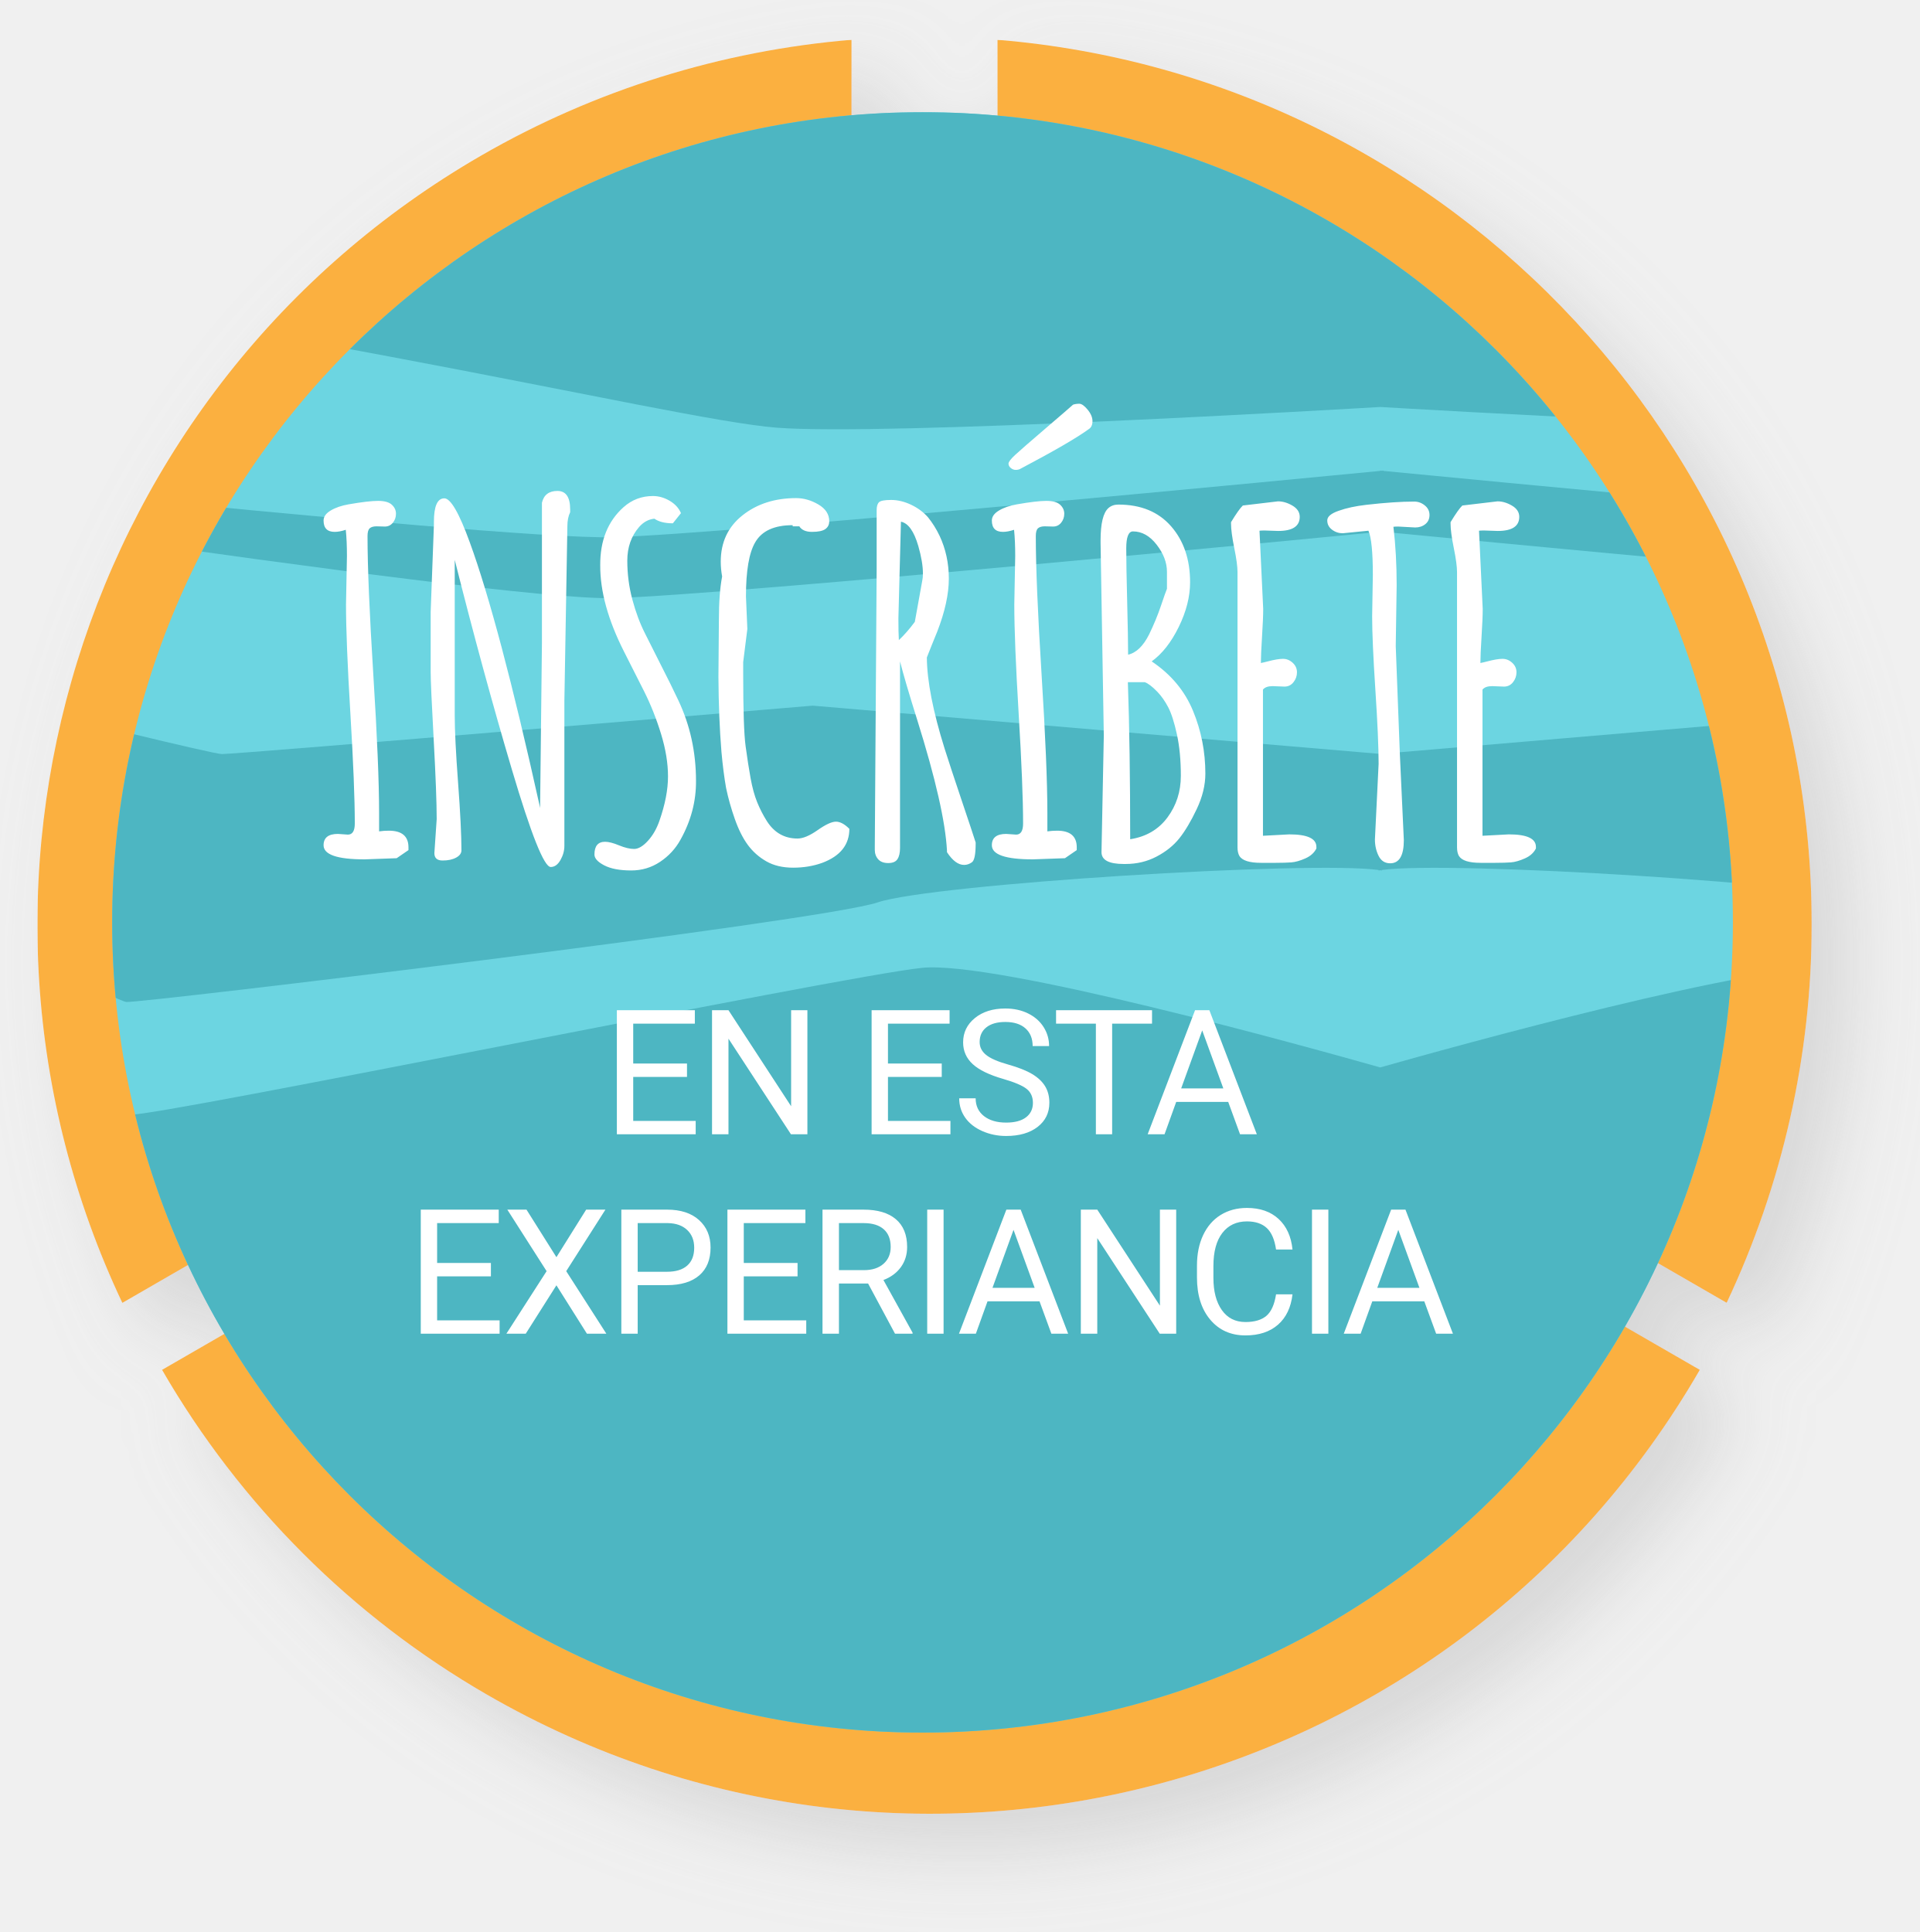
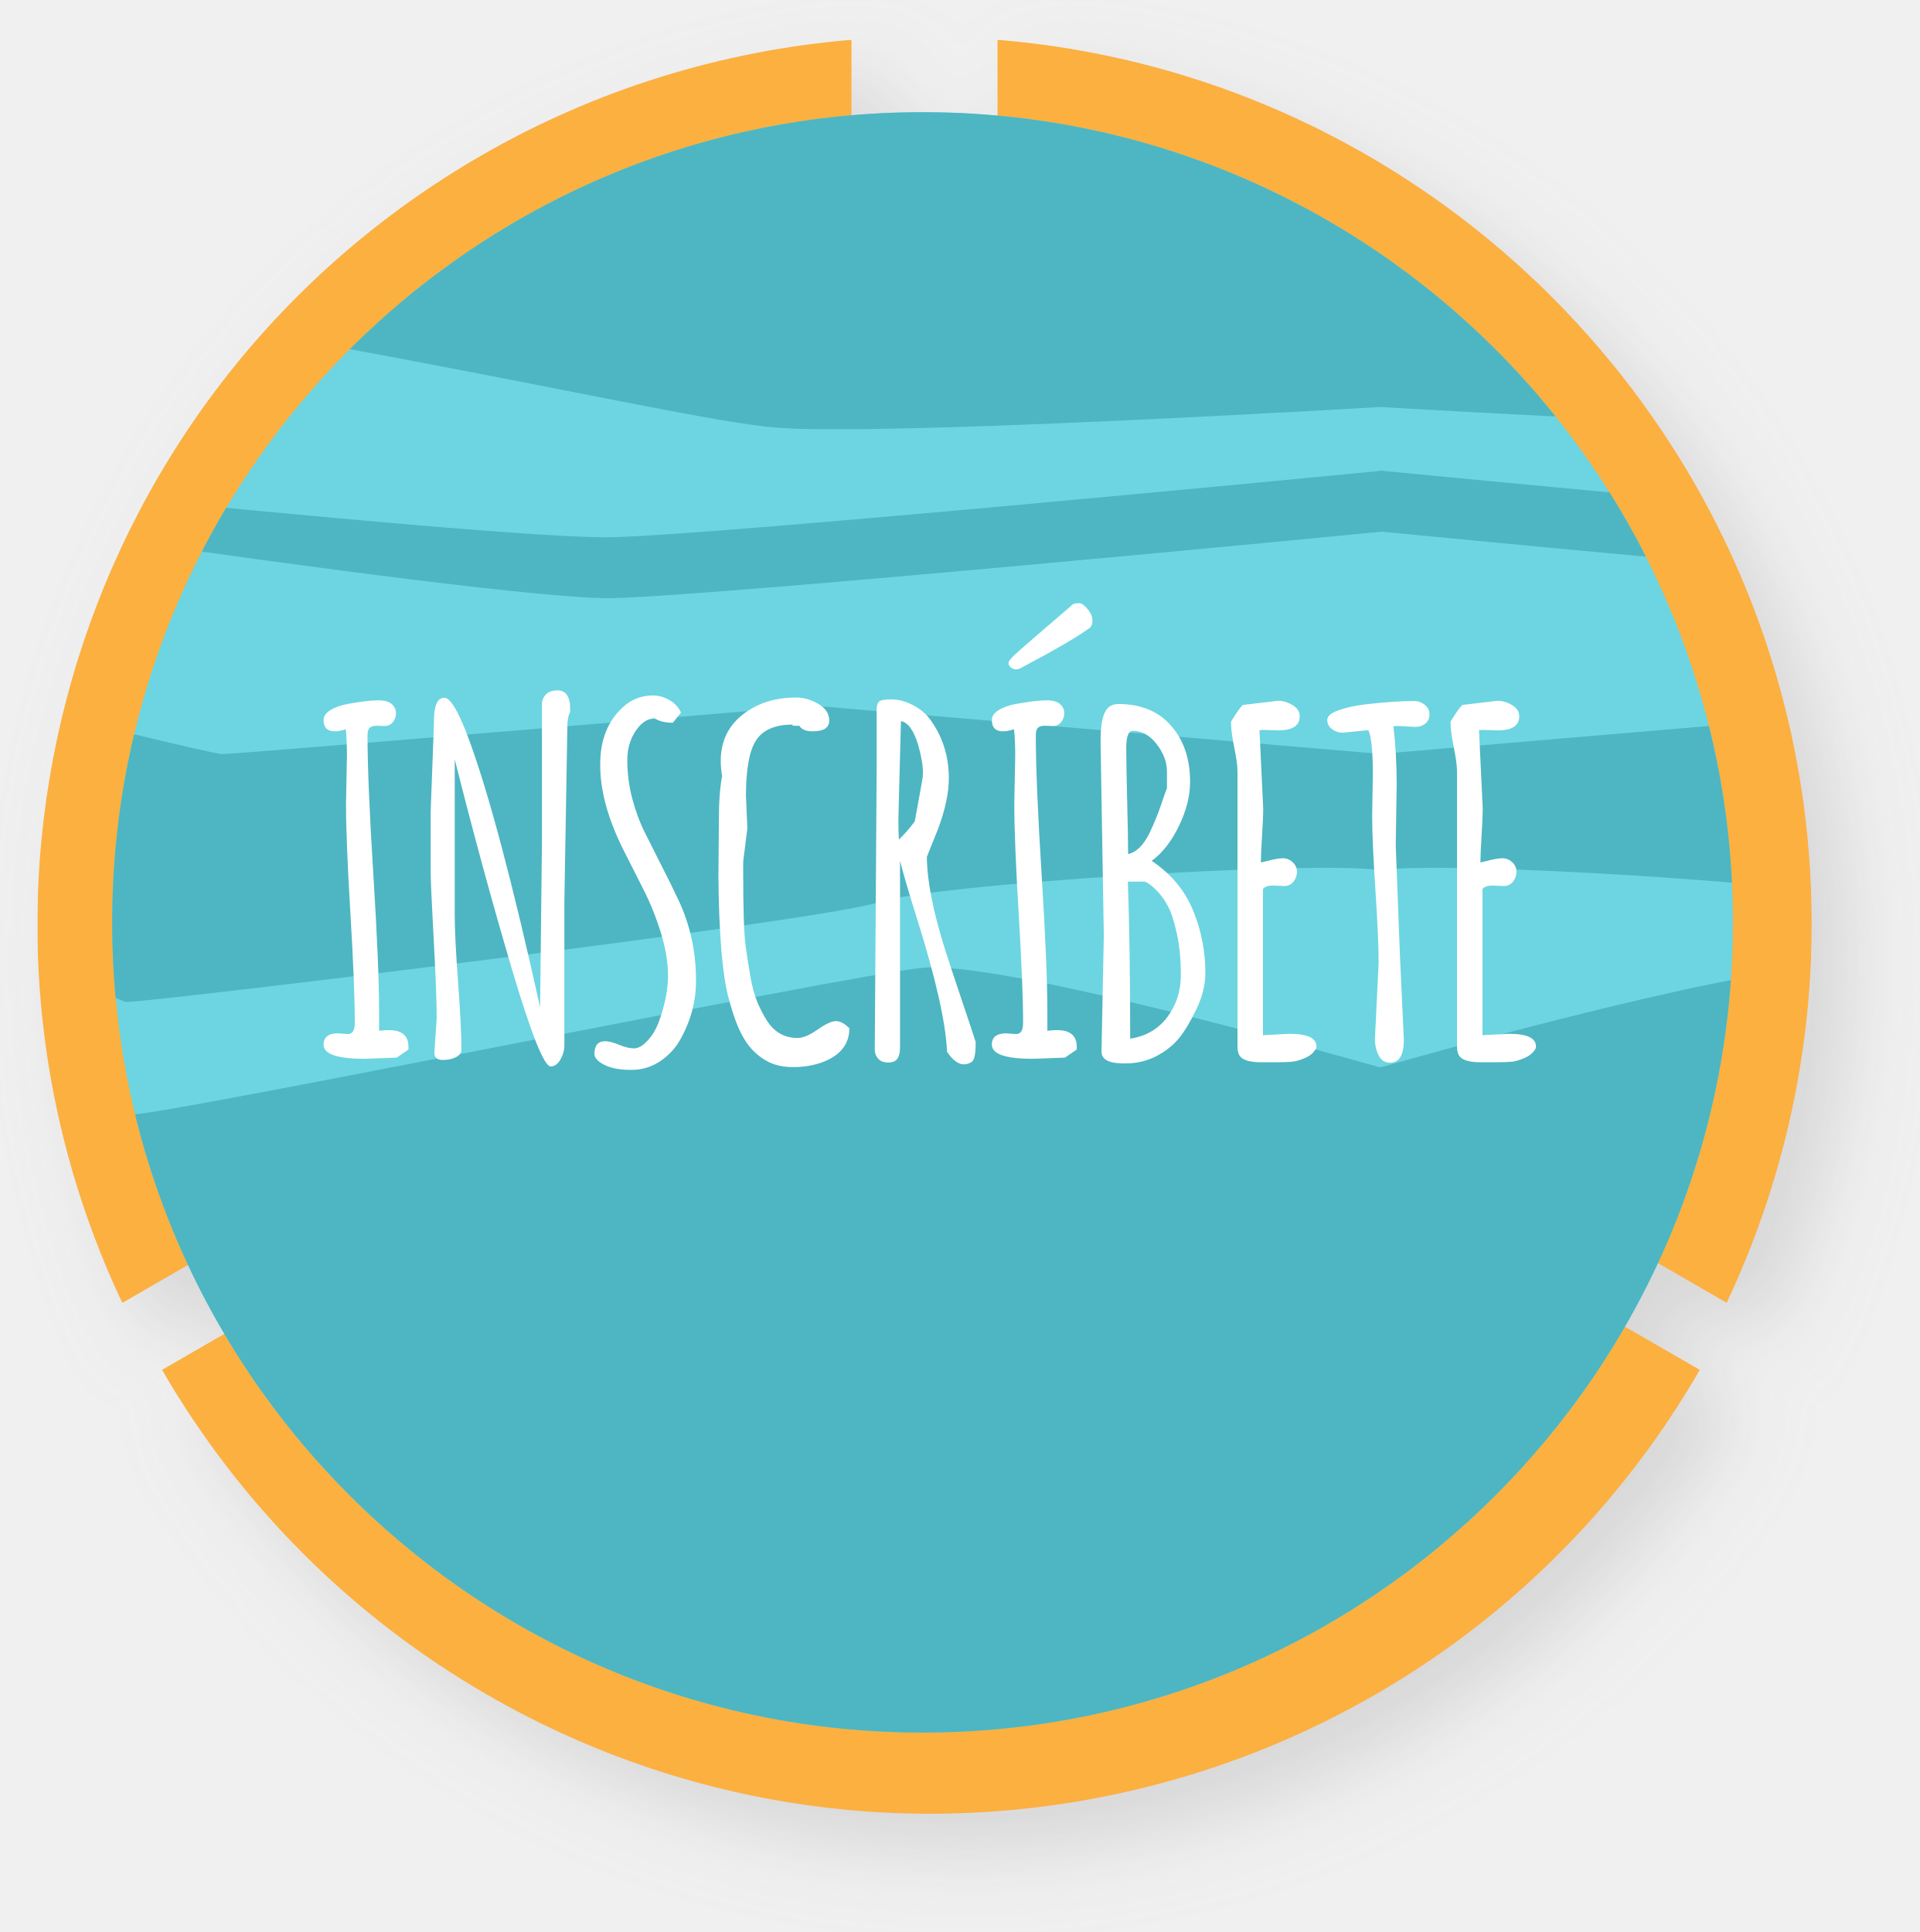
<svg xmlns="http://www.w3.org/2000/svg" xmlns:xlink="http://www.w3.org/1999/xlink" width="154px" height="155px" viewBox="0 0 154 155" version="1.1">
  <defs>
    <filter x="-5.2%" y="-5.2%" width="114.7%" height="114.7%" filterUnits="objectBoundingBox" id="filter-1">
      <feOffset dx="3" dy="3" in="SourceAlpha" result="shadowOffsetOuter1" />
      <feGaussianBlur stdDeviation="3" in="shadowOffsetOuter1" result="shadowBlurOuter1" />
      <feColorMatrix values="0 0 0 0 0.529   0 0 0 0 0.529   0 0 0 0 0.529  0 0 0 0.515 0" type="matrix" in="shadowBlurOuter1" result="shadowMatrixOuter1" />
      <feMerge>
        <feMergeNode in="shadowMatrixOuter1" />
        <feMergeNode in="SourceGraphic" />
      </feMerge>
    </filter>
    <polygon id="path-2" points="0 0 65.321 0 65.321 101.33 0 101.33" />
    <polygon id="path-4" points="0 0 65.311 0 65.311 101.335 0 101.335" />
    <circle id="path-6" cx="65" cy="65" r="65" />
  </defs>
  <g id="Page-1" stroke="none" stroke-width="1" fill="none" fill-rule="evenodd">
-     <g id="Home-Copy-2" transform="translate(-646, -2948)">
-       <g id="Group-21" filter="url(#filter-1)" transform="translate(649, 2951)">
-         <g id="Page-1">
-           <path d="M19,71.5 C19,42.511 42.505,19 71.5,19 C100.49,19 124,42.511 124,71.5 C124,100.49 100.49,124 71.5,124 C42.505,124 19,100.49 19,71.5" id="Fill-1" fill="#788EC7" />
-           <path d="M71.845,134.887 C48.281,134.887 27.727,122.05 16.751,103 L10,106.899 C16.251,117.718 25.241,126.708 36.067,132.958 C70.125,152.628 113.685,140.958 133.345,106.899 L126.852,103.15 C115.854,122.117 95.345,134.887 71.845,134.887" id="Fill-3" fill="#FBB03F" />
-           <g id="Group-7" transform="translate(77, 0.192)">
-             <mask id="mask-3" fill="white">
-               <use xlink:href="#path-2" />
-             </mask>
-             <g id="Clip-6" />
-             <path d="M57.829,70.997 C57.829,80.489 55.732,89.487 52,97.577 L58.5,101.33 C62.972,91.851 65.321,81.483 65.321,70.957 C65.321,33.616 36.568,3.002 0,0 L0,5.901 L0,7.708 C32.411,10.607 57.829,37.833 57.829,70.997" id="Fill-5" fill="#FBB03F" mask="url(#mask-3)" />
-           </g>
-           <g id="Group-10" transform="translate(0, 0.192)">
-             <mask id="mask-5" fill="white">
-               <use xlink:href="#path-4" />
-             </mask>
-             <g id="Clip-9" />
-             <path d="M65.311,7.743 L65.311,5.914 L65.311,0 C54.869,0.868 44.719,4.022 35.603,9.286 C3.263,27.962 -8.871,68.158 6.814,101.335 L13.579,97.429 C9.893,89.379 7.823,80.436 7.823,71.006 C7.823,37.957 33.057,10.801 65.311,7.743" id="Fill-8" fill="#FBB03F" mask="url(#mask-5)" />
+     <g id="Group-21-Copy-2" filter="url(#filter-1)" transform="translate(3, 3)">
+       <g id="Page-1">
+         <path d="M19,71.5 C19,42.511 42.505,19 71.5,19 C100.49,19 124,42.511 124,71.5 C124,100.49 100.49,124 71.5,124 C42.505,124 19,100.49 19,71.5" id="Fill-1" fill="#788EC7" />
+         <path d="M71.845,134.887 C48.281,134.887 27.727,122.05 16.751,103 L10,106.899 C16.251,117.718 25.241,126.708 36.067,132.958 C70.125,152.628 113.685,140.958 133.345,106.899 L126.852,103.15 C115.854,122.117 95.345,134.887 71.845,134.887" id="Fill-3" fill="#FBB03F" />
+         <g id="Group-7" transform="translate(77, 0.192)">
+           <mask id="mask-3" fill="white">
+             <use xlink:href="#path-2" />
+           </mask>
+           <g id="Clip-6" />
+           <path d="M57.829,70.997 C57.829,80.489 55.732,89.487 52,97.577 L58.5,101.33 C62.972,91.851 65.321,81.483 65.321,70.957 C65.321,33.616 36.568,3.002 0,0 L0,5.901 L0,7.708 C32.411,10.607 57.829,37.833 57.829,70.997" id="Fill-5" fill="#FBB03F" mask="url(#mask-3)" />
+         </g>
+         <g id="Group-10" transform="translate(0, 0.192)">
+           <mask id="mask-5" fill="white">
+             <use xlink:href="#path-4" />
+           </mask>
+           <g id="Clip-9" />
+           <path d="M65.311,7.743 L65.311,5.914 L65.311,0 C54.869,0.868 44.719,4.022 35.603,9.286 C3.263,27.962 -8.871,68.158 6.814,101.335 L13.579,97.429 C9.893,89.379 7.823,80.436 7.823,71.006 C7.823,37.957 33.057,10.801 65.311,7.743" id="Fill-8" fill="#FBB03F" mask="url(#mask-5)" />
+         </g>
+       </g>
+       <g id="Group-Copy" transform="translate(6, 6)">
+         <g id="Group-11">
+           <mask id="mask-7" fill="white">
+             <use xlink:href="#path-6" />
+           </mask>
+           <use id="Mask" fill="#6CD5E1" xlink:href="#path-6" />
+           <g mask="url(#mask-7)" fill="#4DB6C2">
+             <g transform="translate(-37, 0)">
+               <path d="M184.228,47.613 L138.709,51.485 L93.19,47.613 C93.19,47.613 47.156,51.497 45.799,51.497 C44.442,51.497 0,40.282 0,40.282 L0,53.262 C0,53.262 37.085,71.269 38.115,71.386 C39.144,71.504 93.928,64.914 98.383,63.402 C102.76,61.917 133.138,60.037 138.577,60.797 L138.577,60.839 C138.617,60.832 138.665,60.825 138.709,60.818 C138.753,60.825 138.801,60.832 138.841,60.839 L138.841,60.797 C144.28,60.037 174.658,61.917 179.035,63.402 C183.489,64.914 238.274,71.504 239.303,71.386 C240.333,71.269 277.418,53.262 277.418,53.262 L277.418,40.282 C277.418,40.282 232.975,51.497 231.619,51.497 C230.262,51.497 184.228,47.613 184.228,47.613" id="Fill-1" />
+               <path d="M175.479,68.65 C169.559,68.025 144.301,75.053 138.709,76.637 C133.117,75.053 107.859,68.025 101.939,68.65 C95.271,69.355 40.649,80.586 38.42,80.43 C36.19,80.274 0,59.845 0,59.845 L0,131.758 L137.536,131.758 L139.882,131.758 L277.418,131.758 L277.418,59.845 C277.418,59.845 241.228,80.274 238.998,80.43 C236.769,80.586 182.147,69.355 175.479,68.65 L107,113" id="Fill-4" />
+               <path d="M200.467,34.098 C191.245,33.836 142.957,29.168 138.967,28.781 L138.967,28.755 C138.967,28.755 138.921,28.76 138.835,28.768 C138.749,28.76 138.703,28.755 138.703,28.755 L138.703,28.781 C134.713,29.168 86.425,33.836 77.203,34.098 C67.582,34.371 0,27 0,27 L0,28.728 C0,28.728 67.582,39.258 77.203,38.985 C86.544,38.72 135.965,33.934 138.835,33.655 C141.705,33.934 191.126,38.72 200.467,38.985 C210.088,39.258 277.67,28.728 277.67,28.728 L277.67,27 C277.67,27 210.088,34.371 200.467,34.098" id="Fill-7" />
+               <path d="M138.841,0 L138.577,0 L0,0 L0,10.789 C46.613,15.653 81.396,24.618 90.319,25.313 C98.943,25.985 136.222,23.799 138.709,23.651 C141.196,23.799 178.475,25.985 187.099,25.313 C196.022,24.618 230.804,15.653 277.418,10.789 L277.418,0 L138.841,0 Z" id="Fill-9" />
+             </g>
          </g>
        </g>
-         <g id="Group-Copy" transform="translate(6, 6)">
-           <g id="Group-11">
-             <mask id="mask-7" fill="white">
-               <use xlink:href="#path-6" />
-             </mask>
-             <use id="Mask" fill="#6CD5E1" xlink:href="#path-6" />
-             <g mask="url(#mask-7)" fill="#4DB6C2">
-               <g transform="translate(-37, 0)">
-                 <path d="M184.228,47.613 L138.709,51.485 L93.19,47.613 C93.19,47.613 47.156,51.497 45.799,51.497 C44.442,51.497 0,40.282 0,40.282 L0,53.262 C0,53.262 37.085,71.269 38.115,71.386 C39.144,71.504 93.928,64.914 98.383,63.402 C102.76,61.917 133.138,60.037 138.577,60.797 L138.577,60.839 C138.617,60.832 138.665,60.825 138.709,60.818 C138.753,60.825 138.801,60.832 138.841,60.839 L138.841,60.797 C144.28,60.037 174.658,61.917 179.035,63.402 C183.489,64.914 238.274,71.504 239.303,71.386 C240.333,71.269 277.418,53.262 277.418,53.262 L277.418,40.282 C277.418,40.282 232.975,51.497 231.619,51.497 C230.262,51.497 184.228,47.613 184.228,47.613" id="Fill-1" />
-                 <path d="M175.479,68.65 C169.559,68.025 144.301,75.053 138.709,76.637 C133.117,75.053 107.859,68.025 101.939,68.65 C95.271,69.355 40.649,80.586 38.42,80.43 C36.19,80.274 0,59.845 0,59.845 L0,131.758 L137.536,131.758 L139.882,131.758 L277.418,131.758 L277.418,59.845 C277.418,59.845 241.228,80.274 238.998,80.43 C236.769,80.586 182.147,69.355 175.479,68.65" id="Fill-4" />
-                 <path d="M200.467,34.098 C191.245,33.836 142.957,29.168 138.967,28.781 L138.967,28.755 C138.967,28.755 138.921,28.76 138.835,28.768 C138.749,28.76 138.703,28.755 138.703,28.755 L138.703,28.781 C134.713,29.168 86.425,33.836 77.203,34.098 C67.582,34.371 0,27 0,27 L0,28.728 C0,28.728 67.582,39.258 77.203,38.985 C86.544,38.72 135.965,33.934 138.835,33.655 C141.705,33.934 191.126,38.72 200.467,38.985 C210.088,39.258 277.67,28.728 277.67,28.728 L277.67,27 C277.67,27 210.088,34.371 200.467,34.098" id="Fill-7" />
-                 <path d="M138.841,0 L138.577,0 L0,0 L0,10.789 C46.613,15.653 81.396,24.618 90.319,25.313 C98.943,25.985 136.222,23.799 138.709,23.651 C141.196,23.799 178.475,25.985 187.099,25.313 C196.022,24.618 230.804,15.653 277.418,10.789 L277.418,0 L138.841,0 Z" id="Fill-9" />
-               </g>
-             </g>
-           </g>
-           <path d="M21.872,33.244 L21.204,33.226 C20.956,33.226 20.774,33.278 20.656,33.383 C20.539,33.488 20.48,33.696 20.48,34.005 C20.48,36.479 20.635,40.184 20.944,45.119 C21.253,50.055 21.408,53.759 21.408,56.233 L21.408,57.699 C21.667,57.662 21.927,57.644 22.187,57.644 C23.238,57.644 23.764,58.089 23.764,58.979 L23.764,59.202 L22.818,59.852 L20.239,59.944 C18.049,59.944 16.955,59.567 16.955,58.812 C16.955,58.206 17.338,57.903 18.105,57.903 L18.903,57.959 C19.274,57.959 19.459,57.662 19.459,57.068 C19.459,55.114 19.342,52.185 19.107,48.283 C18.872,44.38 18.754,41.452 18.754,39.497 L18.829,35.619 C18.829,34.803 18.798,34.098 18.736,33.504 C18.402,33.615 18.105,33.671 17.845,33.671 C17.251,33.671 16.955,33.368 16.955,32.762 C16.955,32.452 17.146,32.183 17.53,31.955 C17.913,31.726 18.389,31.562 18.958,31.463 C20.022,31.277 20.811,31.185 21.324,31.185 C21.838,31.185 22.206,31.287 22.428,31.491 C22.651,31.695 22.762,31.936 22.762,32.214 C22.762,32.493 22.679,32.734 22.512,32.938 C22.345,33.142 22.131,33.244 21.872,33.244 Z M25.545,40.091 L25.805,33.114 L25.805,32.873 C25.805,31.611 26.083,30.98 26.64,30.98 C27.147,30.98 27.828,32.156 28.681,34.506 C30.24,38.773 32.108,45.818 34.285,55.64 L34.322,55.825 L34.47,42.577 L34.47,31.333 C34.619,30.702 35.033,30.387 35.713,30.387 C36.394,30.387 36.734,30.882 36.734,31.871 L36.734,32.094 C36.585,32.403 36.511,32.774 36.511,33.207 L36.27,47.253 L36.27,58.868 C36.27,59.252 36.165,59.629 35.955,60 C35.744,60.371 35.484,60.557 35.175,60.557 C34.643,60.557 33.604,57.95 32.058,52.736 C30.512,47.522 28.984,41.915 27.475,35.916 L27.475,48.385 C27.475,49.597 27.565,51.403 27.744,53.803 C27.923,56.202 28.013,58.008 28.013,59.221 C28.013,59.456 27.871,59.651 27.586,59.805 C27.302,59.96 26.94,60.037 26.501,60.037 C26.062,60.037 25.842,59.839 25.842,59.443 L26.028,56.716 C26.028,55.405 25.947,53.277 25.787,50.333 C25.626,47.389 25.545,45.589 25.545,44.934 L25.545,40.091 Z M38.682,59.555 C38.682,58.874 38.967,58.534 39.536,58.534 C39.82,58.534 40.194,58.63 40.658,58.822 C41.122,59.014 41.524,59.109 41.864,59.109 C42.204,59.109 42.572,58.893 42.968,58.46 C43.364,58.027 43.673,57.489 43.896,56.846 C44.354,55.534 44.582,54.35 44.582,53.292 C44.582,52.235 44.397,51.1 44.026,49.888 C43.655,48.675 43.203,47.537 42.671,46.474 C42.139,45.41 41.601,44.346 41.057,43.282 C39.771,40.746 39.134,38.433 39.146,36.343 C39.134,34.364 39.758,32.811 41.02,31.686 C41.688,31.092 42.473,30.795 43.376,30.795 C43.834,30.795 44.279,30.922 44.712,31.175 C45.145,31.429 45.448,31.76 45.622,32.168 L44.972,32.984 C44.341,32.984 43.846,32.861 43.488,32.613 C43.018,32.663 42.609,32.885 42.263,33.281 C41.632,34.011 41.317,34.911 41.317,35.981 C41.317,37.051 41.453,38.093 41.725,39.107 C41.997,40.122 42.337,41.031 42.746,41.835 C43.154,42.639 43.593,43.511 44.063,44.451 C44.545,45.391 44.991,46.294 45.399,47.16 C46.351,49.164 46.828,51.329 46.828,53.654 C46.84,55.287 46.426,56.858 45.584,58.367 C45.189,59.085 44.644,59.675 43.952,60.139 C43.259,60.603 42.486,60.835 41.632,60.835 C40.717,60.835 39.996,60.699 39.471,60.427 C38.945,60.155 38.682,59.864 38.682,59.555 Z M50.947,41.464 L50.613,44.117 L50.613,45.026 C50.613,47.97 50.678,49.919 50.808,50.871 C50.937,51.824 51.07,52.677 51.206,53.432 C51.343,54.186 51.519,54.829 51.735,55.361 C51.952,55.893 52.208,56.394 52.505,56.864 C53.099,57.804 53.922,58.274 54.973,58.274 C55.406,58.274 55.944,58.049 56.587,57.597 C57.231,57.146 57.719,56.92 58.053,56.92 C58.387,56.92 58.746,57.112 59.129,57.495 C59.129,58.769 58.406,59.678 56.958,60.223 C56.241,60.482 55.462,60.612 54.621,60.612 C53.779,60.612 53.062,60.442 52.468,60.102 C51.874,59.762 51.38,59.323 50.984,58.785 C50.588,58.247 50.242,57.557 49.945,56.716 C49.648,55.875 49.413,55.04 49.24,54.211 C49.091,53.37 48.968,52.405 48.869,51.316 C48.72,49.486 48.64,47.482 48.627,45.305 L48.664,40.759 C48.664,39.312 48.751,38.143 48.924,37.252 C48.85,36.844 48.813,36.448 48.813,36.064 C48.813,34.506 49.394,33.266 50.557,32.344 C51.72,31.423 53.155,30.962 54.862,30.962 C55.468,30.962 56.062,31.132 56.643,31.472 C57.224,31.812 57.515,32.261 57.515,32.817 C57.515,33.09 57.41,33.3 57.2,33.448 C56.989,33.597 56.634,33.671 56.133,33.671 C55.632,33.671 55.289,33.516 55.103,33.207 L55.103,33.226 L54.583,33.226 L54.583,33.133 C53.111,33.133 52.109,33.59 51.578,34.506 C51.083,35.347 50.835,36.794 50.835,38.848 L50.947,41.464 Z M61.17,58.887 L61.319,36.603 L61.319,31.927 C61.319,31.63 61.381,31.42 61.504,31.296 C61.628,31.172 61.953,31.11 62.478,31.11 C63.004,31.11 63.536,31.237 64.074,31.491 C64.612,31.744 65.067,32.081 65.438,32.502 C65.797,32.947 66.106,33.442 66.366,33.986 C66.86,35.038 67.108,36.182 67.108,37.419 C67.108,38.656 66.799,40.072 66.18,41.668 C66.106,41.841 65.957,42.206 65.735,42.763 C65.512,43.319 65.382,43.647 65.345,43.746 C65.358,45.626 65.834,48.069 66.774,51.075 C67.095,52.09 67.553,53.478 68.147,55.241 C68.741,57.003 69.112,58.12 69.26,58.59 L69.26,58.683 C69.26,59.536 69.161,60.034 68.963,60.176 C68.765,60.319 68.555,60.39 68.332,60.39 C67.862,60.39 67.405,60.049 66.959,59.369 L66.959,59.239 C66.836,56.938 66.044,53.456 64.584,48.793 C63.916,46.665 63.453,45.088 63.193,44.062 L63.193,59.035 C63.193,59.419 63.125,59.715 62.989,59.926 C62.853,60.136 62.605,60.241 62.247,60.241 C61.888,60.241 61.619,60.139 61.439,59.935 C61.26,59.731 61.17,59.48 61.17,59.184 L61.17,58.887 Z M63.267,32.854 L63.063,40.61 C63.063,41.39 63.075,41.971 63.1,42.354 C63.533,41.946 63.96,41.458 64.38,40.889 L64.974,37.604 C65.011,37.431 65.03,37.233 65.03,37.011 C65.03,36.405 64.906,35.669 64.659,34.803 C64.312,33.615 63.848,32.966 63.267,32.854 Z M72.081,28.55 C71.957,28.451 71.895,28.333 71.895,28.197 C71.895,28.061 72.071,27.829 72.424,27.501 C72.776,27.174 73.574,26.478 74.817,25.414 C76.06,24.35 76.812,23.701 77.072,23.466 C77.22,23.416 77.387,23.392 77.573,23.392 C77.758,23.392 77.981,23.549 78.241,23.865 C78.5,24.18 78.63,24.486 78.63,24.783 C78.63,25.08 78.538,25.29 78.352,25.414 C77.387,26.119 75.544,27.189 72.823,28.624 C72.724,28.674 72.606,28.698 72.47,28.698 C72.334,28.698 72.204,28.649 72.081,28.55 Z M75.476,33.244 L74.808,33.226 C74.561,33.226 74.378,33.278 74.261,33.383 C74.143,33.488 74.084,33.696 74.084,34.005 C74.084,36.479 74.239,40.184 74.548,45.119 C74.858,50.055 75.012,53.759 75.012,56.233 L75.012,57.699 C75.272,57.662 75.532,57.644 75.791,57.644 C76.843,57.644 77.369,58.089 77.369,58.979 L77.369,59.202 L76.422,59.852 L73.843,59.944 C71.654,59.944 70.559,59.567 70.559,58.812 C70.559,58.206 70.942,57.903 71.709,57.903 L72.507,57.959 C72.878,57.959 73.064,57.662 73.064,57.068 C73.064,55.114 72.946,52.185 72.711,48.283 C72.476,44.38 72.359,41.452 72.359,39.497 L72.433,35.619 C72.433,34.803 72.402,34.098 72.34,33.504 C72.006,33.615 71.709,33.671 71.45,33.671 C70.856,33.671 70.559,33.368 70.559,32.762 C70.559,32.452 70.751,32.183 71.134,31.955 C71.518,31.726 71.994,31.562 72.563,31.463 C73.627,31.277 74.415,31.185 74.929,31.185 C75.442,31.185 75.81,31.287 76.033,31.491 C76.255,31.695 76.367,31.936 76.367,32.214 C76.367,32.493 76.283,32.734 76.116,32.938 C75.949,33.142 75.736,33.244 75.476,33.244 Z M81.877,33.634 C81.519,33.634 81.339,34.088 81.339,34.998 C81.339,35.907 81.364,37.335 81.414,39.284 C81.463,41.232 81.488,42.645 81.488,43.523 C82.143,43.375 82.706,42.831 83.176,41.891 C83.56,41.099 83.875,40.335 84.122,39.599 C84.37,38.863 84.531,38.409 84.605,38.235 L84.605,36.881 C84.605,36.139 84.33,35.412 83.779,34.701 C83.229,33.989 82.595,33.634 81.877,33.634 Z M81.655,58.33 C82.929,58.132 83.925,57.551 84.642,56.586 C85.359,55.621 85.718,54.508 85.718,53.246 C85.718,51.984 85.613,50.874 85.403,49.916 C85.192,48.957 84.961,48.233 84.707,47.745 C84.453,47.256 84.16,46.839 83.826,46.492 C83.417,46.072 83.083,45.818 82.824,45.731 L81.469,45.731 C81.593,49.232 81.655,53.432 81.655,58.33 Z M79.539,50.018 L79.28,34.58 L79.28,34.357 C79.28,32.997 79.49,32.131 79.911,31.76 C80.121,31.574 80.387,31.481 80.708,31.481 C82.514,31.481 83.925,32.063 84.939,33.226 C85.953,34.388 86.46,35.885 86.46,37.716 C86.46,38.866 86.157,40.06 85.551,41.297 C84.945,42.534 84.221,43.455 83.38,44.062 C84.927,45.101 86.031,46.421 86.692,48.023 C87.354,49.625 87.685,51.304 87.685,53.061 C87.685,53.988 87.453,54.941 86.989,55.918 C86.525,56.895 86.061,57.674 85.598,58.256 C85.134,58.837 84.525,59.326 83.77,59.722 C83.015,60.118 82.187,60.315 81.284,60.315 L81.135,60.315 C79.948,60.315 79.354,60 79.354,59.369 L79.539,50.018 Z M94.031,46.084 L93.084,46.047 C92.713,46.047 92.454,46.14 92.305,46.325 L92.305,58.052 C93.604,57.978 94.309,57.94 94.42,57.94 C95.868,57.94 96.591,58.274 96.591,58.942 L96.591,59.072 C96.418,59.419 96.121,59.685 95.701,59.87 C95.28,60.056 94.909,60.161 94.587,60.186 C94.266,60.21 93.851,60.223 93.344,60.223 L92.157,60.223 C91.217,60.223 90.635,60.037 90.413,59.666 C90.314,59.493 90.264,59.264 90.264,58.979 L90.264,36.899 C90.264,36.466 90.178,35.823 90.004,34.97 C89.831,34.116 89.745,33.467 89.745,33.021 L89.745,32.892 C90.165,32.199 90.481,31.754 90.691,31.556 L93.511,31.222 C93.895,31.222 94.281,31.336 94.671,31.565 C95.06,31.794 95.255,32.094 95.255,32.465 C95.255,33.219 94.68,33.597 93.53,33.597 L92.435,33.56 C92.249,33.56 92.113,33.566 92.027,33.578 L92.324,39.85 C92.324,40.357 92.293,41.096 92.231,42.067 C92.169,43.038 92.138,43.746 92.138,44.191 C92.274,44.167 92.46,44.123 92.695,44.062 C93.214,43.925 93.619,43.857 93.91,43.857 C94.201,43.857 94.461,43.963 94.689,44.173 C94.918,44.383 95.033,44.637 95.033,44.934 C95.033,45.23 94.94,45.496 94.754,45.731 C94.569,45.966 94.328,46.084 94.031,46.084 Z M103.03,37.938 L102.956,42.837 L103.289,51.576 L103.605,58.404 C103.605,59.641 103.24,60.26 102.51,60.26 C102.09,60.26 101.78,60.062 101.582,59.666 C101.385,59.27 101.286,58.831 101.286,58.349 L101.582,52.281 C101.582,50.97 101.496,48.997 101.323,46.362 C101.15,43.728 101.063,41.755 101.063,40.443 L101.119,37.122 C101.119,35.304 101.001,34.122 100.766,33.578 L98.706,33.782 C98.385,33.782 98.097,33.686 97.844,33.495 C97.59,33.303 97.463,33.056 97.463,32.752 C97.463,32.449 97.766,32.193 98.372,31.982 C98.991,31.76 99.733,31.599 100.599,31.5 C102.121,31.327 103.401,31.24 104.44,31.24 C104.749,31.24 105.031,31.342 105.284,31.546 C105.538,31.75 105.664,32.007 105.664,32.316 C105.664,32.626 105.553,32.87 105.331,33.049 C105.108,33.229 104.836,33.318 104.514,33.318 L103.16,33.244 C102.986,33.244 102.857,33.25 102.77,33.263 C102.943,34.722 103.03,36.281 103.03,37.938 Z M111.639,46.084 L110.693,46.047 C110.322,46.047 110.062,46.14 109.914,46.325 L109.914,58.052 C111.212,57.978 111.917,57.94 112.029,57.94 C113.476,57.94 114.2,58.274 114.2,58.942 L114.2,59.072 C114.026,59.419 113.73,59.685 113.309,59.87 C112.888,60.056 112.517,60.161 112.196,60.186 C111.874,60.21 111.46,60.223 110.953,60.223 L109.765,60.223 C108.825,60.223 108.244,60.037 108.021,59.666 C107.922,59.493 107.872,59.264 107.872,58.979 L107.872,36.899 C107.872,36.466 107.786,35.823 107.613,34.97 C107.44,34.116 107.353,33.467 107.353,33.021 L107.353,32.892 C107.774,32.199 108.089,31.754 108.299,31.556 L111.12,31.222 C111.503,31.222 111.89,31.336 112.279,31.565 C112.669,31.794 112.864,32.094 112.864,32.465 C112.864,33.219 112.289,33.597 111.138,33.597 L110.043,33.56 C109.858,33.56 109.722,33.566 109.635,33.578 L109.932,39.85 C109.932,40.357 109.901,41.096 109.839,42.067 C109.777,43.038 109.747,43.746 109.747,44.191 C109.883,44.167 110.068,44.123 110.303,44.062 C110.823,43.925 111.228,43.857 111.518,43.857 C111.809,43.857 112.069,43.963 112.298,44.173 C112.527,44.383 112.641,44.637 112.641,44.934 C112.641,45.23 112.548,45.496 112.363,45.731 C112.177,45.966 111.936,46.084 111.639,46.084 Z" id="INSCRÍBETE" fill="#FFFFFF" />
-           <path d="M46.106,77.399 L41.792,77.399 L41.792,80.927 L46.803,80.927 L46.803,82 L40.48,82 L40.48,72.047 L46.735,72.047 L46.735,73.127 L41.792,73.127 L41.792,76.326 L46.106,76.326 L46.106,77.399 Z M55.763,82 L54.444,82 L49.433,74.33 L49.433,82 L48.114,82 L48.114,72.047 L49.433,72.047 L54.458,79.751 L54.458,72.047 L55.763,72.047 L55.763,82 Z M66.54,77.399 L62.226,77.399 L62.226,80.927 L67.237,80.927 L67.237,82 L60.914,82 L60.914,72.047 L67.169,72.047 L67.169,73.127 L62.226,73.127 L62.226,76.326 L66.54,76.326 L66.54,77.399 Z M71.481,77.563 C70.355,77.24 69.536,76.842 69.023,76.371 C68.51,75.899 68.254,75.317 68.254,74.624 C68.254,73.84 68.567,73.192 69.194,72.679 C69.821,72.167 70.635,71.91 71.638,71.91 C72.321,71.91 72.931,72.042 73.466,72.307 C74.002,72.571 74.417,72.936 74.711,73.4 C75.004,73.865 75.151,74.373 75.151,74.925 L73.832,74.925 C73.832,74.323 73.641,73.85 73.258,73.506 C72.875,73.162 72.335,72.99 71.638,72.99 C70.991,72.99 70.486,73.133 70.124,73.417 C69.761,73.702 69.58,74.098 69.58,74.604 C69.58,75.009 69.752,75.352 70.096,75.632 C70.44,75.913 71.026,76.169 71.853,76.401 C72.68,76.634 73.327,76.89 73.795,77.17 C74.262,77.451 74.608,77.778 74.834,78.151 C75.059,78.525 75.172,78.965 75.172,79.471 C75.172,80.277 74.858,80.923 74.229,81.409 C73.6,81.894 72.759,82.137 71.706,82.137 C71.023,82.137 70.385,82.006 69.792,81.744 C69.2,81.482 68.743,81.123 68.421,80.667 C68.1,80.211 67.94,79.694 67.94,79.115 L69.259,79.115 C69.259,79.717 69.481,80.192 69.925,80.541 C70.37,80.889 70.963,81.063 71.706,81.063 C72.399,81.063 72.93,80.922 73.299,80.64 C73.668,80.357 73.853,79.972 73.853,79.484 C73.853,78.997 73.682,78.62 73.34,78.353 C72.998,78.086 72.378,77.823 71.481,77.563 Z M83.407,73.127 L80.208,73.127 L80.208,82 L78.903,82 L78.903,73.127 L75.71,73.127 L75.71,72.047 L83.407,72.047 L83.407,73.127 Z M89.517,79.402 L85.347,79.402 L84.411,82 L83.057,82 L86.858,72.047 L88.006,72.047 L91.814,82 L90.467,82 L89.517,79.402 Z M85.744,78.322 L89.127,78.322 L87.432,73.667 L85.744,78.322 Z M30.377,93.399 L26.063,93.399 L26.063,96.927 L31.074,96.927 L31.074,98 L24.751,98 L24.751,88.047 L31.005,88.047 L31.005,89.127 L26.063,89.127 L26.063,92.326 L30.377,92.326 L30.377,93.399 Z M35.632,91.861 L38.017,88.047 L39.562,88.047 L36.418,92.982 L39.637,98 L38.079,98 L35.632,94.117 L33.171,98 L31.619,98 L34.845,92.982 L31.694,88.047 L33.232,88.047 L35.632,91.861 Z M42.151,94.104 L42.151,98 L40.839,98 L40.839,88.047 L44.51,88.047 C45.599,88.047 46.452,88.325 47.07,88.881 C47.687,89.437 47.996,90.173 47.996,91.089 C47.996,92.055 47.694,92.799 47.09,93.321 C46.486,93.843 45.622,94.104 44.496,94.104 L42.151,94.104 Z M42.151,93.03 L44.51,93.03 C45.212,93.03 45.749,92.865 46.123,92.535 C46.497,92.204 46.684,91.727 46.684,91.103 C46.684,90.51 46.497,90.036 46.123,89.681 C45.749,89.325 45.237,89.141 44.585,89.127 L42.151,89.127 L42.151,93.03 Z M54.974,93.399 L50.66,93.399 L50.66,96.927 L55.671,96.927 L55.671,98 L49.348,98 L49.348,88.047 L55.603,88.047 L55.603,89.127 L50.66,89.127 L50.66,92.326 L54.974,92.326 L54.974,93.399 Z M60.632,93.974 L58.294,93.974 L58.294,98 L56.975,98 L56.975,88.047 L60.27,88.047 C61.391,88.047 62.253,88.302 62.857,88.812 C63.461,89.323 63.763,90.066 63.763,91.041 C63.763,91.661 63.595,92.201 63.26,92.661 C62.926,93.121 62.46,93.465 61.863,93.693 L64.2,97.918 L64.2,98 L62.792,98 L60.632,93.974 Z M58.294,92.9 L60.311,92.9 C60.962,92.9 61.481,92.732 61.866,92.395 C62.251,92.057 62.444,91.606 62.444,91.041 C62.444,90.426 62.26,89.954 61.893,89.626 C61.526,89.298 60.997,89.132 60.304,89.127 L58.294,89.127 L58.294,92.9 Z M66.687,98 L65.374,98 L65.374,88.047 L66.687,88.047 L66.687,98 Z M74.382,95.402 L70.212,95.402 L69.276,98 L67.922,98 L71.723,88.047 L72.872,88.047 L76.679,98 L75.333,98 L74.382,95.402 Z M70.609,94.322 L73.993,94.322 L72.297,89.667 L70.609,94.322 Z M85.345,98 L84.026,98 L79.015,90.33 L79.015,98 L77.696,98 L77.696,88.047 L79.015,88.047 L84.04,95.751 L84.04,88.047 L85.345,88.047 L85.345,98 Z M94.675,94.842 C94.552,95.895 94.163,96.707 93.509,97.279 C92.855,97.851 91.986,98.137 90.901,98.137 C89.726,98.137 88.783,97.715 88.075,96.872 C87.366,96.029 87.012,94.901 87.012,93.488 L87.012,92.531 C87.012,91.606 87.177,90.793 87.507,90.091 C87.838,89.389 88.306,88.85 88.912,88.474 C89.518,88.098 90.22,87.91 91.018,87.91 C92.075,87.91 92.922,88.205 93.56,88.795 C94.198,89.386 94.57,90.202 94.675,91.246 L93.355,91.246 C93.241,90.453 92.994,89.879 92.614,89.523 C92.233,89.168 91.701,88.99 91.018,88.99 C90.179,88.99 89.522,89.3 89.045,89.92 C88.569,90.54 88.331,91.422 88.331,92.565 L88.331,93.529 C88.331,94.609 88.557,95.468 89.008,96.106 C89.459,96.744 90.09,97.063 90.901,97.063 C91.63,97.063 92.19,96.898 92.58,96.568 C92.969,96.237 93.228,95.662 93.355,94.842 L94.675,94.842 Z M97.551,98 L96.238,98 L96.238,88.047 L97.551,88.047 L97.551,98 Z M105.246,95.402 L101.076,95.402 L100.14,98 L98.786,98 L102.587,88.047 L103.736,88.047 L107.543,98 L106.197,98 L105.246,95.402 Z M101.473,94.322 L104.857,94.322 L103.161,89.667 L101.473,94.322 Z" id="EN-ESTA-EXPERIANCIA" fill="#FFFFFF" />
-         </g>
+         <path d="M21.872,49.244 L21.204,49.226 C20.956,49.226 20.774,49.278 20.656,49.383 C20.539,49.488 20.48,49.696 20.48,50.005 C20.48,52.479 20.635,56.184 20.944,61.119 C21.253,66.055 21.408,69.759 21.408,72.233 L21.408,73.699 C21.667,73.662 21.927,73.644 22.187,73.644 C23.238,73.644 23.764,74.089 23.764,74.979 L23.764,75.202 L22.818,75.852 L20.239,75.944 C18.049,75.944 16.955,75.567 16.955,74.812 C16.955,74.206 17.338,73.903 18.105,73.903 L18.903,73.959 C19.274,73.959 19.459,73.662 19.459,73.068 C19.459,71.114 19.342,68.185 19.107,64.283 C18.872,60.38 18.754,57.452 18.754,55.497 L18.829,51.619 C18.829,50.803 18.798,50.098 18.736,49.504 C18.402,49.615 18.105,49.671 17.845,49.671 C17.251,49.671 16.955,49.368 16.955,48.762 C16.955,48.452 17.146,48.183 17.53,47.955 C17.913,47.726 18.389,47.562 18.958,47.463 C20.022,47.277 20.811,47.185 21.324,47.185 C21.838,47.185 22.206,47.287 22.428,47.491 C22.651,47.695 22.762,47.936 22.762,48.214 C22.762,48.493 22.679,48.734 22.512,48.938 C22.345,49.142 22.131,49.244 21.872,49.244 Z M25.545,56.091 L25.805,49.114 L25.805,48.873 C25.805,47.611 26.083,46.98 26.64,46.98 C27.147,46.98 27.828,48.156 28.681,50.506 C30.24,54.773 32.108,61.818 34.285,71.64 L34.322,71.825 L34.47,58.577 L34.47,47.333 C34.619,46.702 35.033,46.387 35.713,46.387 C36.394,46.387 36.734,46.882 36.734,47.871 L36.734,48.094 C36.585,48.403 36.511,48.774 36.511,49.207 L36.27,63.253 L36.27,74.868 C36.27,75.252 36.165,75.629 35.955,76 C35.744,76.371 35.484,76.557 35.175,76.557 C34.643,76.557 33.604,73.95 32.058,68.736 C30.512,63.522 28.984,57.915 27.475,51.916 L27.475,64.385 C27.475,65.597 27.565,67.403 27.744,69.803 C27.923,72.202 28.013,74.008 28.013,75.221 C28.013,75.456 27.871,75.651 27.586,75.805 C27.302,75.96 26.94,76.037 26.501,76.037 C26.062,76.037 25.842,75.839 25.842,75.443 L26.028,72.716 C26.028,71.405 25.947,69.277 25.787,66.333 C25.626,63.389 25.545,61.589 25.545,60.934 L25.545,56.091 Z M38.682,75.555 C38.682,74.874 38.967,74.534 39.536,74.534 C39.82,74.534 40.194,74.63 40.658,74.822 C41.122,75.014 41.524,75.109 41.864,75.109 C42.204,75.109 42.572,74.893 42.968,74.46 C43.364,74.027 43.673,73.489 43.896,72.846 C44.354,71.534 44.582,70.35 44.582,69.292 C44.582,68.235 44.397,67.1 44.026,65.888 C43.655,64.675 43.203,63.537 42.671,62.474 C42.139,61.41 41.601,60.346 41.057,59.282 C39.771,56.746 39.134,54.433 39.146,52.343 C39.134,50.364 39.758,48.811 41.02,47.686 C41.688,47.092 42.473,46.795 43.376,46.795 C43.834,46.795 44.279,46.922 44.712,47.175 C45.145,47.429 45.448,47.76 45.622,48.168 L44.972,48.984 C44.341,48.984 43.846,48.861 43.488,48.613 C43.018,48.663 42.609,48.885 42.263,49.281 C41.632,50.011 41.317,50.911 41.317,51.981 C41.317,53.051 41.453,54.093 41.725,55.107 C41.997,56.122 42.337,57.031 42.746,57.835 C43.154,58.639 43.593,59.511 44.063,60.451 C44.545,61.391 44.991,62.294 45.399,63.16 C46.351,65.164 46.828,67.329 46.828,69.654 C46.84,71.287 46.426,72.858 45.584,74.367 C45.189,75.085 44.644,75.675 43.952,76.139 C43.259,76.603 42.486,76.835 41.632,76.835 C40.717,76.835 39.996,76.699 39.471,76.427 C38.945,76.155 38.682,75.864 38.682,75.555 Z M50.947,57.464 L50.613,60.117 L50.613,61.026 C50.613,63.97 50.678,65.919 50.808,66.871 C50.937,67.824 51.07,68.677 51.206,69.432 C51.343,70.186 51.519,70.829 51.735,71.361 C51.952,71.893 52.208,72.394 52.505,72.864 C53.099,73.804 53.922,74.274 54.973,74.274 C55.406,74.274 55.944,74.049 56.587,73.597 C57.231,73.146 57.719,72.92 58.053,72.92 C58.387,72.92 58.746,73.112 59.129,73.495 C59.129,74.769 58.406,75.678 56.958,76.223 C56.241,76.482 55.462,76.612 54.621,76.612 C53.779,76.612 53.062,76.442 52.468,76.102 C51.874,75.762 51.38,75.323 50.984,74.785 C50.588,74.247 50.242,73.557 49.945,72.716 C49.648,71.875 49.413,71.04 49.24,70.211 C49.091,69.37 48.968,68.405 48.869,67.316 C48.72,65.486 48.64,63.482 48.627,61.305 L48.664,56.759 C48.664,55.312 48.751,54.143 48.924,53.252 C48.85,52.844 48.813,52.448 48.813,52.064 C48.813,50.506 49.394,49.266 50.557,48.344 C51.72,47.423 53.155,46.962 54.862,46.962 C55.468,46.962 56.062,47.132 56.643,47.472 C57.224,47.812 57.515,48.261 57.515,48.817 C57.515,49.09 57.41,49.3 57.2,49.448 C56.989,49.597 56.634,49.671 56.133,49.671 C55.632,49.671 55.289,49.516 55.103,49.207 L55.103,49.226 L54.583,49.226 L54.583,49.133 C53.111,49.133 52.109,49.59 51.578,50.506 C51.083,51.347 50.835,52.794 50.835,54.848 L50.947,57.464 Z M61.17,74.887 L61.319,52.603 L61.319,47.927 C61.319,47.63 61.381,47.42 61.504,47.296 C61.628,47.172 61.953,47.11 62.478,47.11 C63.004,47.11 63.536,47.237 64.074,47.491 C64.612,47.744 65.067,48.081 65.438,48.502 C65.797,48.947 66.106,49.442 66.366,49.986 C66.86,51.038 67.108,52.182 67.108,53.419 C67.108,54.656 66.799,56.072 66.18,57.668 C66.106,57.841 65.957,58.206 65.735,58.763 C65.512,59.319 65.382,59.647 65.345,59.746 C65.358,61.626 65.834,64.069 66.774,67.075 C67.095,68.09 67.553,69.478 68.147,71.241 C68.741,73.003 69.112,74.12 69.26,74.59 L69.26,74.683 C69.26,75.536 69.161,76.034 68.963,76.176 C68.765,76.319 68.555,76.39 68.332,76.39 C67.862,76.39 67.405,76.049 66.959,75.369 L66.959,75.239 C66.836,72.938 66.044,69.456 64.584,64.793 C63.916,62.665 63.453,61.088 63.193,60.062 L63.193,75.035 C63.193,75.419 63.125,75.715 62.989,75.926 C62.853,76.136 62.605,76.241 62.247,76.241 C61.888,76.241 61.619,76.139 61.439,75.935 C61.26,75.731 61.17,75.48 61.17,75.184 L61.17,74.887 Z M63.267,48.854 L63.063,56.61 C63.063,57.39 63.075,57.971 63.1,58.354 C63.533,57.946 63.96,57.458 64.38,56.889 L64.974,53.604 C65.011,53.431 65.03,53.233 65.03,53.011 C65.03,52.405 64.906,51.669 64.659,50.803 C64.312,49.615 63.848,48.966 63.267,48.854 Z M72.081,44.55 C71.957,44.451 71.895,44.333 71.895,44.197 C71.895,44.061 72.071,43.829 72.424,43.501 C72.776,43.174 73.574,42.478 74.817,41.414 C76.06,40.35 76.812,39.701 77.072,39.466 C77.22,39.416 77.387,39.392 77.573,39.392 C77.758,39.392 77.981,39.549 78.241,39.865 C78.5,40.18 78.63,40.486 78.63,40.783 C78.63,41.08 78.538,41.29 78.352,41.414 C77.387,42.119 75.544,43.189 72.823,44.624 C72.724,44.674 72.606,44.698 72.47,44.698 C72.334,44.698 72.204,44.649 72.081,44.55 Z M75.476,49.244 L74.808,49.226 C74.561,49.226 74.378,49.278 74.261,49.383 C74.143,49.488 74.084,49.696 74.084,50.005 C74.084,52.479 74.239,56.184 74.548,61.119 C74.858,66.055 75.012,69.759 75.012,72.233 L75.012,73.699 C75.272,73.662 75.532,73.644 75.791,73.644 C76.843,73.644 77.369,74.089 77.369,74.979 L77.369,75.202 L76.422,75.852 L73.843,75.944 C71.654,75.944 70.559,75.567 70.559,74.812 C70.559,74.206 70.942,73.903 71.709,73.903 L72.507,73.959 C72.878,73.959 73.064,73.662 73.064,73.068 C73.064,71.114 72.946,68.185 72.711,64.283 C72.476,60.38 72.359,57.452 72.359,55.497 L72.433,51.619 C72.433,50.803 72.402,50.098 72.34,49.504 C72.006,49.615 71.709,49.671 71.45,49.671 C70.856,49.671 70.559,49.368 70.559,48.762 C70.559,48.452 70.751,48.183 71.134,47.955 C71.518,47.726 71.994,47.562 72.563,47.463 C73.627,47.277 74.415,47.185 74.929,47.185 C75.442,47.185 75.81,47.287 76.033,47.491 C76.255,47.695 76.367,47.936 76.367,48.214 C76.367,48.493 76.283,48.734 76.116,48.938 C75.949,49.142 75.736,49.244 75.476,49.244 Z M81.877,49.634 C81.519,49.634 81.339,50.088 81.339,50.998 C81.339,51.907 81.364,53.335 81.414,55.284 C81.463,57.232 81.488,58.645 81.488,59.523 C82.143,59.375 82.706,58.831 83.176,57.891 C83.56,57.099 83.875,56.335 84.122,55.599 C84.37,54.863 84.531,54.409 84.605,54.235 L84.605,52.881 C84.605,52.139 84.33,51.412 83.779,50.701 C83.229,49.989 82.595,49.634 81.877,49.634 Z M81.655,74.33 C82.929,74.132 83.925,73.551 84.642,72.586 C85.359,71.621 85.718,70.508 85.718,69.246 C85.718,67.984 85.613,66.874 85.403,65.916 C85.192,64.957 84.961,64.233 84.707,63.745 C84.453,63.256 84.16,62.839 83.826,62.492 C83.417,62.072 83.083,61.818 82.824,61.731 L81.469,61.731 C81.593,65.232 81.655,69.432 81.655,74.33 Z M79.539,66.018 L79.28,50.58 L79.28,50.357 C79.28,48.997 79.49,48.131 79.911,47.76 C80.121,47.574 80.387,47.481 80.708,47.481 C82.514,47.481 83.925,48.063 84.939,49.226 C85.953,50.388 86.46,51.885 86.46,53.716 C86.46,54.866 86.157,56.06 85.551,57.297 C84.945,58.534 84.221,59.455 83.38,60.062 C84.927,61.101 86.031,62.421 86.692,64.023 C87.354,65.625 87.685,67.304 87.685,69.061 C87.685,69.988 87.453,70.941 86.989,71.918 C86.525,72.895 86.061,73.674 85.598,74.256 C85.134,74.837 84.525,75.326 83.77,75.722 C83.015,76.118 82.187,76.315 81.284,76.315 L81.135,76.315 C79.948,76.315 79.354,76 79.354,75.369 L79.539,66.018 Z M94.031,62.084 L93.084,62.047 C92.713,62.047 92.454,62.14 92.305,62.325 L92.305,74.052 C93.604,73.978 94.309,73.94 94.42,73.94 C95.868,73.94 96.591,74.274 96.591,74.942 L96.591,75.072 C96.418,75.419 96.121,75.685 95.701,75.87 C95.28,76.056 94.909,76.161 94.587,76.186 C94.266,76.21 93.851,76.223 93.344,76.223 L92.157,76.223 C91.217,76.223 90.635,76.037 90.413,75.666 C90.314,75.493 90.264,75.264 90.264,74.979 L90.264,52.899 C90.264,52.466 90.178,51.823 90.004,50.97 C89.831,50.116 89.745,49.467 89.745,49.021 L89.745,48.892 C90.165,48.199 90.481,47.754 90.691,47.556 L93.511,47.222 C93.895,47.222 94.281,47.336 94.671,47.565 C95.06,47.794 95.255,48.094 95.255,48.465 C95.255,49.219 94.68,49.597 93.53,49.597 L92.435,49.56 C92.249,49.56 92.113,49.566 92.027,49.578 L92.324,55.85 C92.324,56.357 92.293,57.096 92.231,58.067 C92.169,59.038 92.138,59.746 92.138,60.191 C92.274,60.167 92.46,60.123 92.695,60.062 C93.214,59.925 93.619,59.857 93.91,59.857 C94.201,59.857 94.461,59.963 94.689,60.173 C94.918,60.383 95.033,60.637 95.033,60.934 C95.033,61.23 94.94,61.496 94.754,61.731 C94.569,61.966 94.328,62.084 94.031,62.084 Z M103.03,53.938 L102.956,58.837 L103.289,67.576 L103.605,74.404 C103.605,75.641 103.24,76.26 102.51,76.26 C102.09,76.26 101.78,76.062 101.582,75.666 C101.385,75.27 101.286,74.831 101.286,74.349 L101.582,68.281 C101.582,66.97 101.496,64.997 101.323,62.362 C101.15,59.728 101.063,57.755 101.063,56.443 L101.119,53.122 C101.119,51.304 101.001,50.122 100.766,49.578 L98.706,49.782 C98.385,49.782 98.097,49.686 97.844,49.495 C97.59,49.303 97.463,49.056 97.463,48.752 C97.463,48.449 97.766,48.193 98.372,47.982 C98.991,47.76 99.733,47.599 100.599,47.5 C102.121,47.327 103.401,47.24 104.44,47.24 C104.749,47.24 105.031,47.342 105.284,47.546 C105.538,47.75 105.664,48.007 105.664,48.316 C105.664,48.626 105.553,48.87 105.331,49.049 C105.108,49.229 104.836,49.318 104.514,49.318 L103.16,49.244 C102.986,49.244 102.857,49.25 102.77,49.263 C102.943,50.722 103.03,52.281 103.03,53.938 Z M111.639,62.084 L110.693,62.047 C110.322,62.047 110.062,62.14 109.914,62.325 L109.914,74.052 C111.212,73.978 111.917,73.94 112.029,73.94 C113.476,73.94 114.2,74.274 114.2,74.942 L114.2,75.072 C114.026,75.419 113.73,75.685 113.309,75.87 C112.888,76.056 112.517,76.161 112.196,76.186 C111.874,76.21 111.46,76.223 110.953,76.223 L109.765,76.223 C108.825,76.223 108.244,76.037 108.021,75.666 C107.922,75.493 107.872,75.264 107.872,74.979 L107.872,52.899 C107.872,52.466 107.786,51.823 107.613,50.97 C107.44,50.116 107.353,49.467 107.353,49.021 L107.353,48.892 C107.774,48.199 108.089,47.754 108.299,47.556 L111.12,47.222 C111.503,47.222 111.89,47.336 112.279,47.565 C112.669,47.794 112.864,48.094 112.864,48.465 C112.864,49.219 112.289,49.597 111.138,49.597 L110.043,49.56 C109.858,49.56 109.722,49.566 109.635,49.578 L109.932,55.85 C109.932,56.357 109.901,57.096 109.839,58.067 C109.777,59.038 109.747,59.746 109.747,60.191 C109.883,60.167 110.068,60.123 110.303,60.062 C110.823,59.925 111.228,59.857 111.518,59.857 C111.809,59.857 112.069,59.963 112.298,60.173 C112.527,60.383 112.641,60.637 112.641,60.934 C112.641,61.23 112.548,61.496 112.363,61.731 C112.177,61.966 111.936,62.084 111.639,62.084 Z" id="INSCRÍBETE" fill="#FFFFFF" />
      </g>
    </g>
  </g>
</svg>
